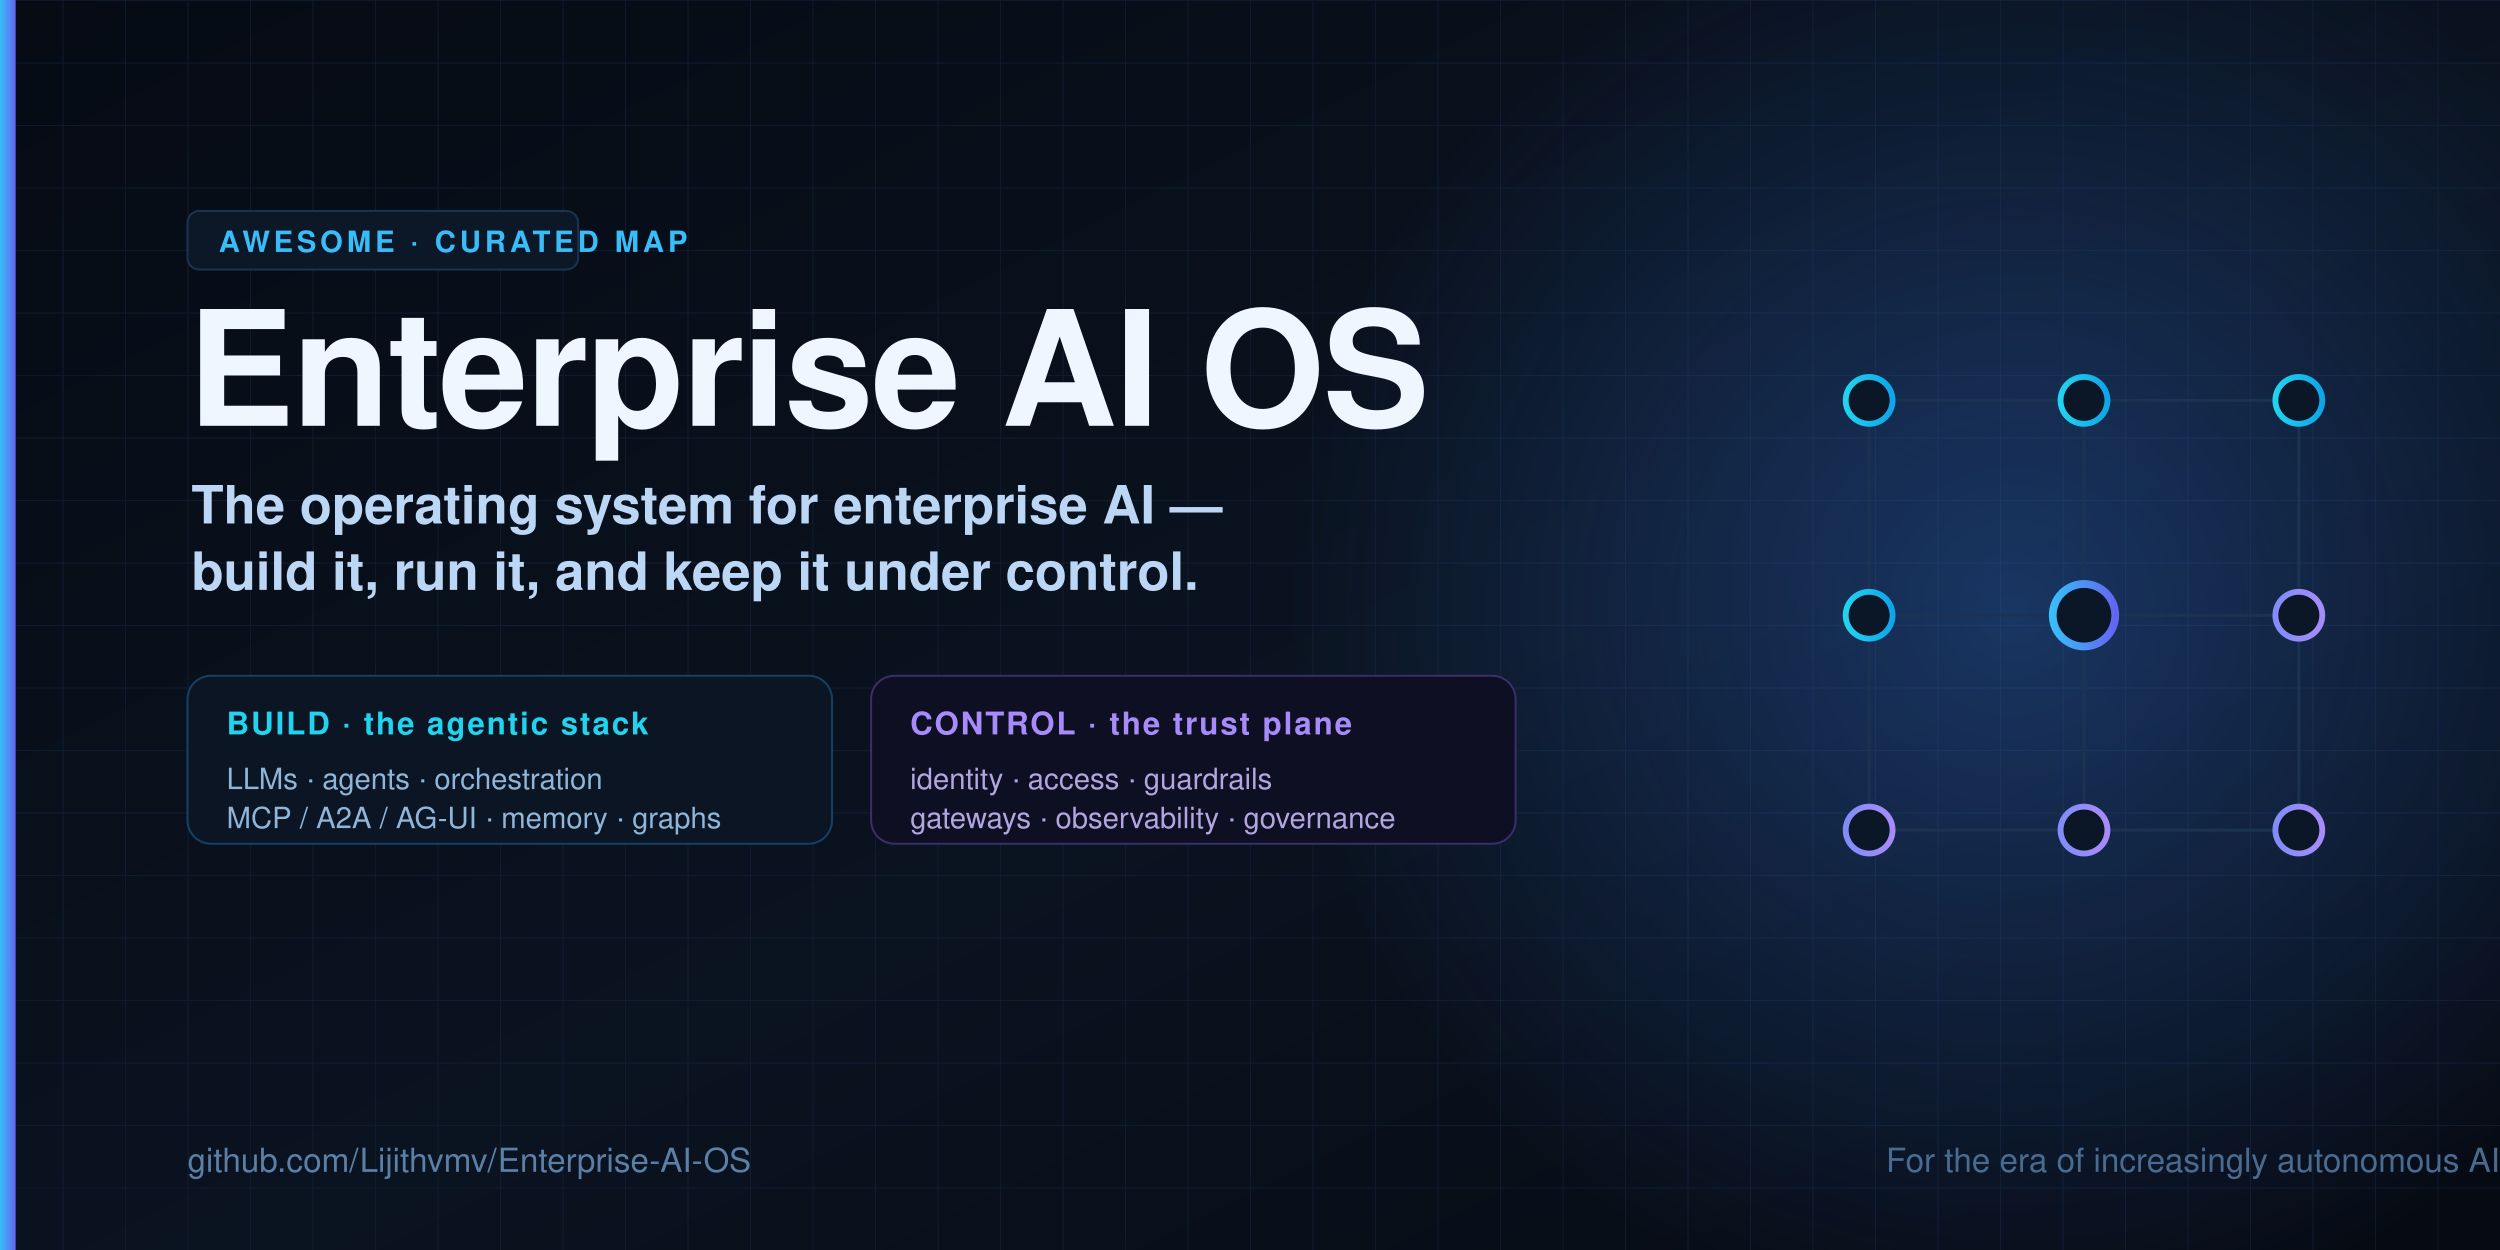
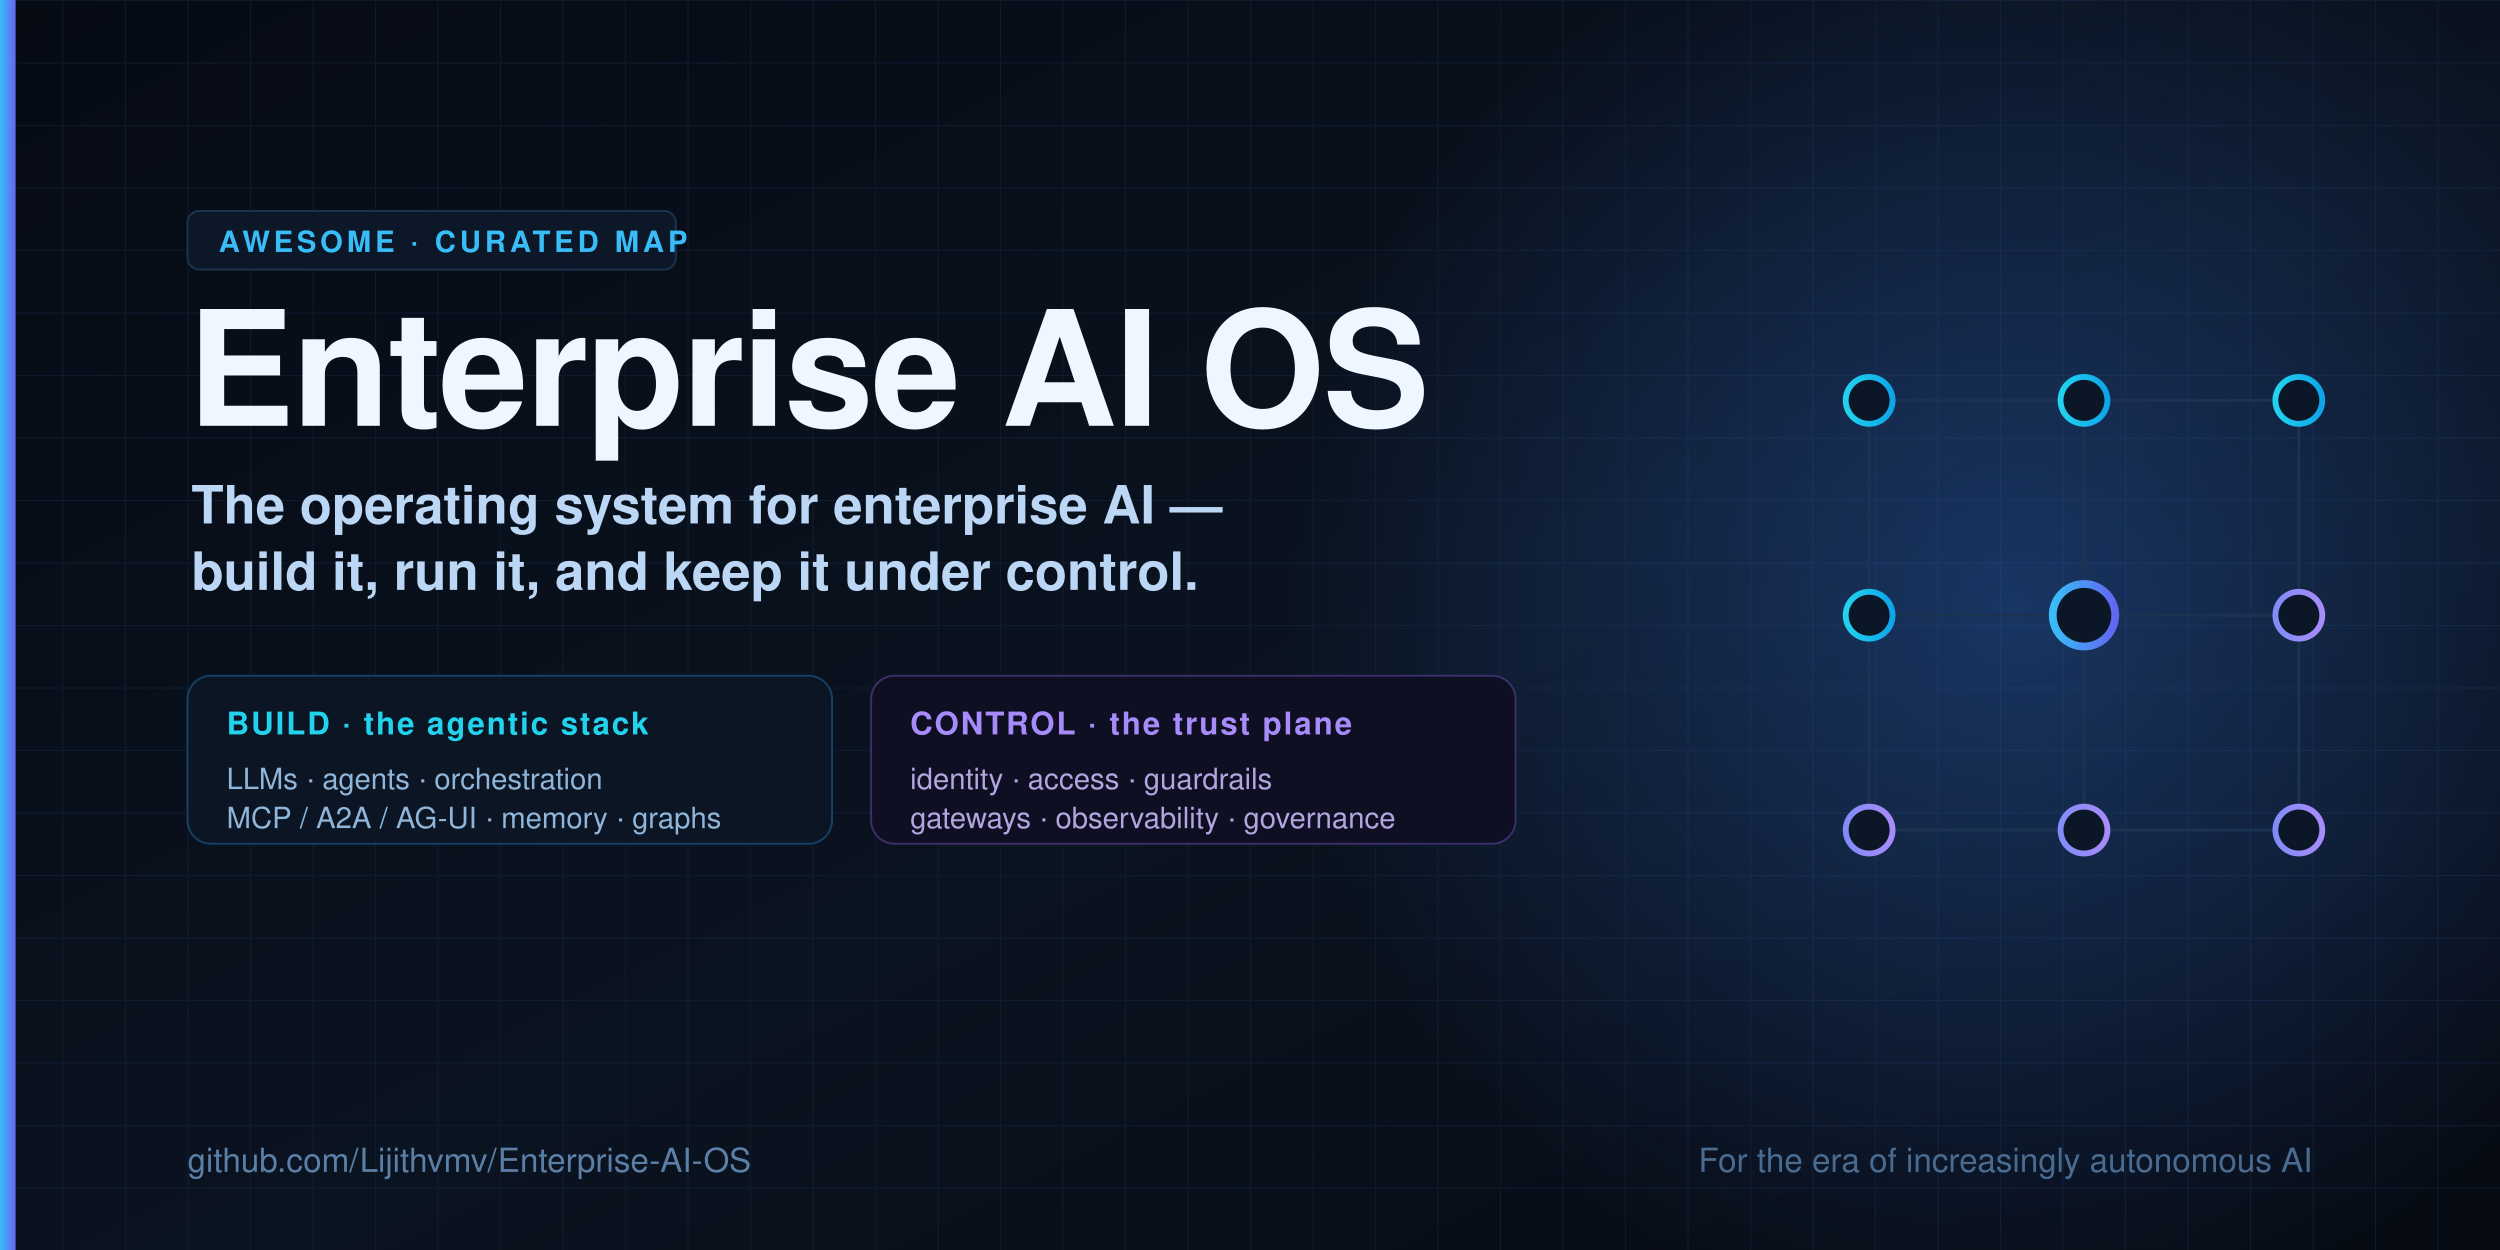
<svg xmlns="http://www.w3.org/2000/svg" viewBox="0 0 1280 640" font-family="'Segoe UI',system-ui,-apple-system,Helvetica,Arial,sans-serif">
  <defs>
    <linearGradient id="bg" x1="0" y1="0" x2="1" y2="1">
      <stop offset="0" stop-color="#060b14" />
      <stop offset="0.55" stop-color="#0a1320" />
      <stop offset="1" stop-color="#060a12" />
    </linearGradient>
    <linearGradient id="acc" x1="0" y1="0" x2="1" y2="0">
      <stop offset="0" stop-color="#38bdf8" />
      <stop offset="1" stop-color="#6366f1" />
    </linearGradient>
    <linearGradient id="build" x1="0" y1="0" x2="1" y2="0">
      <stop offset="0" stop-color="#22d3ee" />
      <stop offset="1" stop-color="#0ea5e9" />
    </linearGradient>
    <linearGradient id="ctrl" x1="0" y1="0" x2="1" y2="0">
      <stop offset="0" stop-color="#818cf8" />
      <stop offset="1" stop-color="#a78bfa" />
    </linearGradient>
    <radialGradient id="glow" cx="0.5" cy="0.5" r="0.5">
      <stop offset="0" stop-color="#3b82f6" stop-opacity="0.32" />
      <stop offset="1" stop-color="#3b82f6" stop-opacity="0" />
    </radialGradient>
    <pattern id="grid" width="32" height="32" patternUnits="userSpaceOnUse">
      <path d="M32 0H0V32" fill="none" stroke="#12233d" stroke-width="1" />
    </pattern>
  </defs>
  <rect width="1280" height="640" fill="url(#bg)" />
  <rect width="1280" height="640" fill="url(#grid)" opacity="0.6" />
  <circle cx="1030" cy="312" r="370" fill="url(#glow)" />
  <rect x="0" y="0" width="8" height="640" fill="url(#acc)" />
  <g transform="translate(902,150)">
    <g stroke="#1b3350" stroke-width="1.5">
      <line x1="55" y1="55" x2="165" y2="55" />
      <line x1="165" y1="55" x2="275" y2="55" />
      <line x1="55" y1="55" x2="55" y2="165" />
      <line x1="165" y1="55" x2="165" y2="165" />
      <line x1="275" y1="55" x2="275" y2="165" />
      <line x1="55" y1="165" x2="165" y2="165" />
      <line x1="165" y1="165" x2="275" y2="165" />
      <line x1="55" y1="165" x2="55" y2="275" />
      <line x1="165" y1="165" x2="165" y2="275" />
      <line x1="275" y1="165" x2="275" y2="275" />
      <line x1="55" y1="275" x2="165" y2="275" />
      <line x1="165" y1="275" x2="275" y2="275" />
    </g>
    <g>
      <circle cx="55" cy="55" r="12" fill="#0b1626" stroke="url(#build)" stroke-width="3" />
      <circle cx="165" cy="55" r="12" fill="#0b1626" stroke="url(#build)" stroke-width="3" />
      <circle cx="275" cy="55" r="12" fill="#0b1626" stroke="url(#build)" stroke-width="3" />
      <circle cx="55" cy="165" r="12" fill="#0b1626" stroke="url(#build)" stroke-width="3" />
      <circle cx="165" cy="165" r="16" fill="#0b1626" stroke="url(#acc)" stroke-width="4" />
      <circle cx="275" cy="165" r="12" fill="#0b1626" stroke="url(#ctrl)" stroke-width="3" />
      <circle cx="55" cy="275" r="12" fill="#0b1626" stroke="url(#ctrl)" stroke-width="3" />
      <circle cx="165" cy="275" r="12" fill="#0b1626" stroke="url(#ctrl)" stroke-width="3" />
      <circle cx="275" cy="275" r="12" fill="#0b1626" stroke="url(#ctrl)" stroke-width="3" />
    </g>
  </g>
  <g transform="translate(96,142)">
-     <rect x="0" y="-34" width="200" height="30" rx="6" fill="#0c1728" stroke="#1b3350" />
+     <rect x="0" y="-34" width="250" height="30" rx="6" fill="#0c1728" stroke="#1b3350" />
    <text x="16" y="-13" font-size="15" letter-spacing="2" font-weight="600" fill="#38bdf8">AWESOME · CURATED MAP</text>
    <text x="0" y="76" font-size="82" font-weight="800" fill="#eef6ff" letter-spacing="-1">Enterprise AI OS</text>
    <text x="2" y="126" font-size="27" font-weight="600" fill="#bcd7f5">The operating system for enterprise AI —</text>
    <text x="2" y="160" font-size="27" font-weight="600" fill="#bcd7f5">build it, run it, and keep it under control.</text>
    <g transform="translate(0,204)">
      <rect x="0" y="0" width="330" height="86" rx="12" fill="#0b1524" stroke="#164066" />
      <text x="20" y="30" font-size="16" font-weight="700" letter-spacing="1" fill="#22d3ee">BUILD · the agentic stack</text>
      <text x="20" y="58" font-size="15" fill="#8fb6d9">LLMs · agents · orchestration</text>
      <text x="20" y="78" font-size="15" fill="#8fb6d9">MCP / A2A / AG-UI · memory · graphs</text>
      <rect x="350" y="0" width="330" height="86" rx="12" fill="#0f0f24" stroke="#3a2f6b" />
      <text x="370" y="30" font-size="16" font-weight="700" letter-spacing="1" fill="#a78bfa">CONTROL · the trust plane</text>
      <text x="370" y="58" font-size="15" fill="#b3a6e0">identity · access · guardrails</text>
      <text x="370" y="78" font-size="15" fill="#b3a6e0">gateways · observability · governance</text>
    </g>
  </g>
  <g transform="translate(96,600)" font-size="17" fill="#5b7fa6">
    <text x="0" y="0">github.com/Lijithvmv/Enterprise-AI-OS</text>
-     <text x="1184" y="0" text-anchor="end" fill="#4a6b90">For the era of increasingly autonomous AI</text>
+     <text x="1088" y="0" text-anchor="end" fill="#4a6b90">For the era of increasingly autonomous AI</text>
  </g>
</svg>
